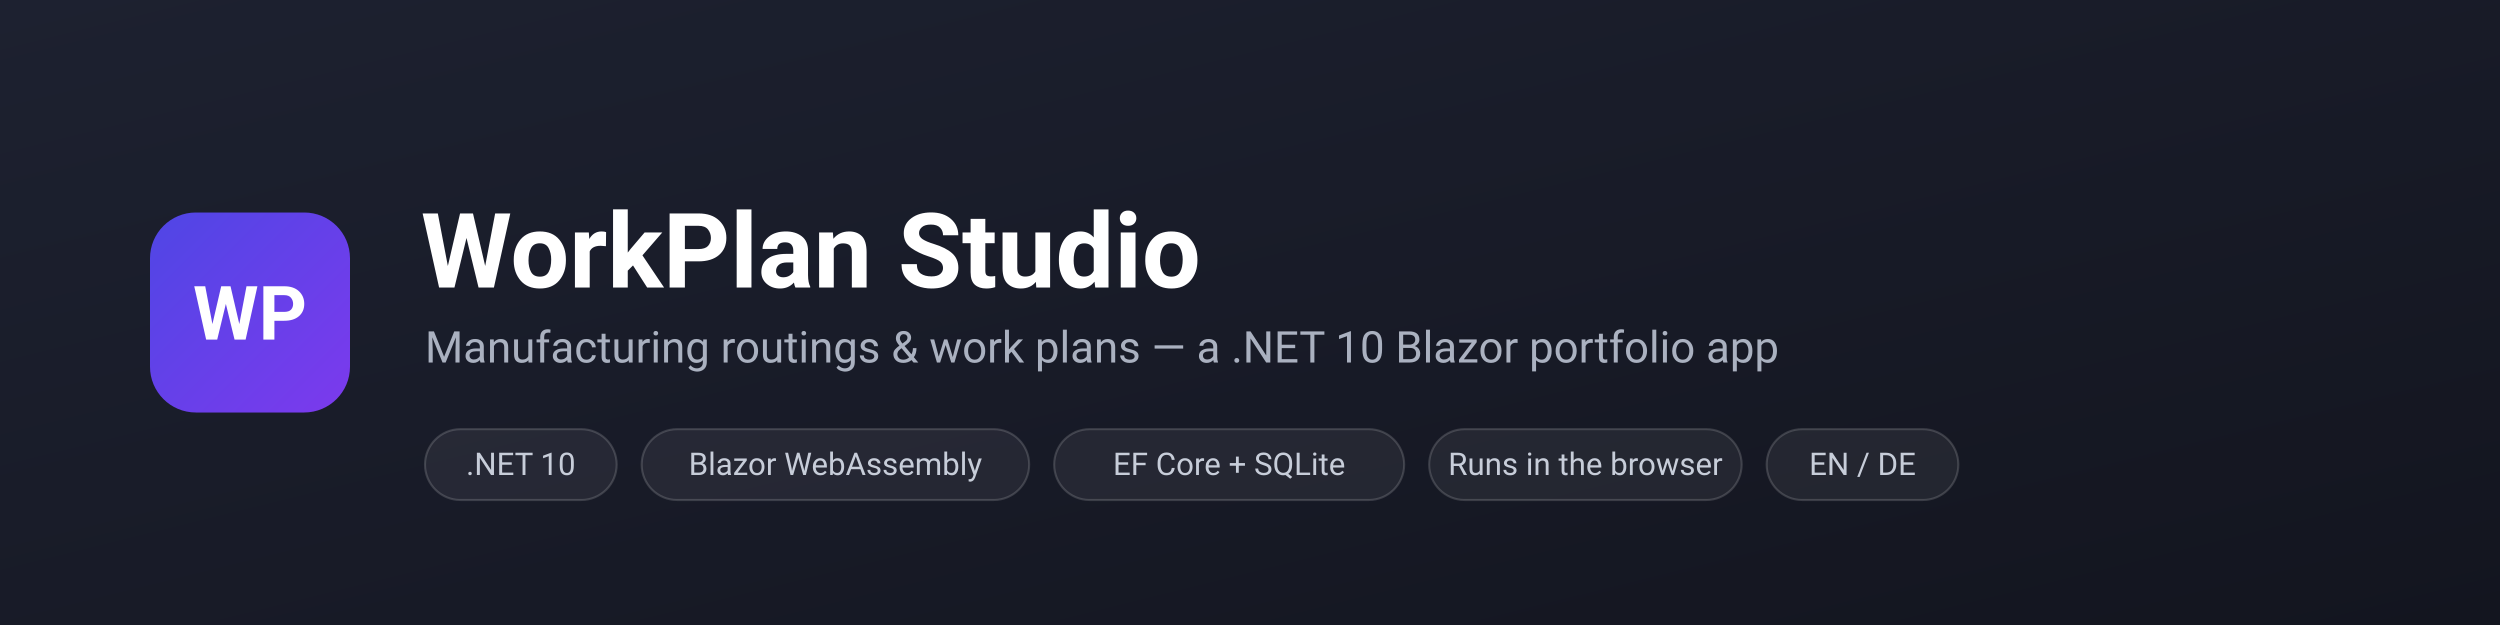
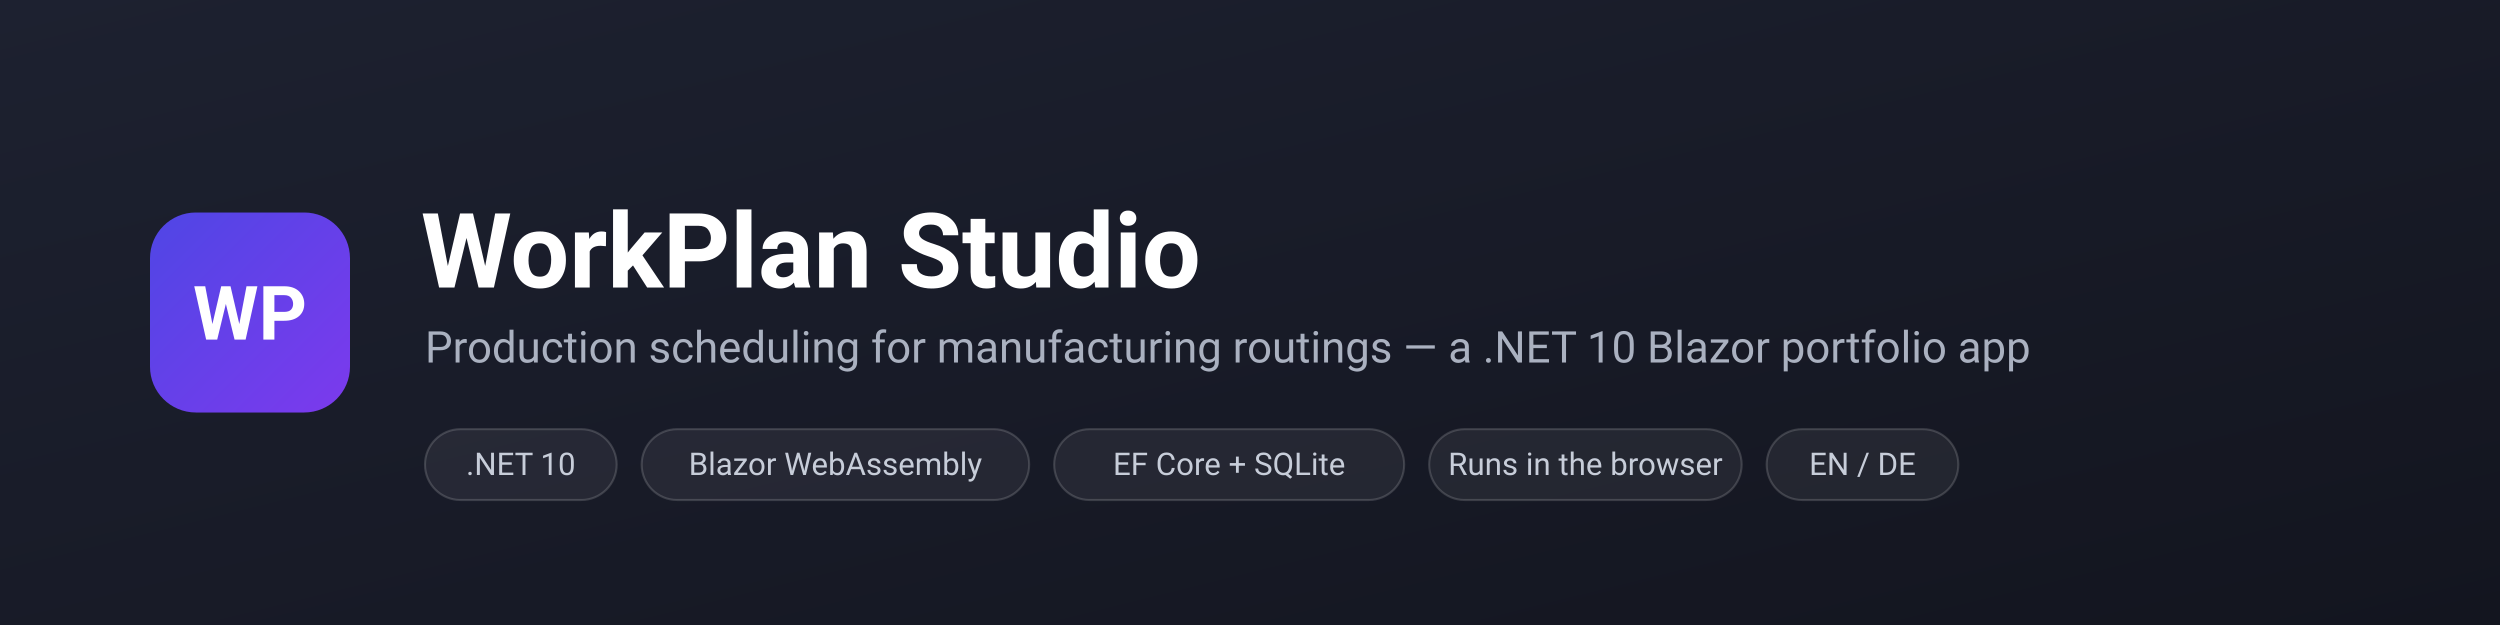
<svg xmlns="http://www.w3.org/2000/svg" width="1200" height="300" viewBox="0 0 1200 300" role="img" aria-label="WorkPlan Studio">
  <defs>
    <linearGradient id="bg" x1="0" y1="0" x2="1" y2="1">
      <stop offset="0" stop-color="#1d2130" />
      <stop offset="1" stop-color="#13151f" />
    </linearGradient>
    <linearGradient id="mark" x1="0" y1="0" x2="1" y2="1">
      <stop offset="0" stop-color="#4f46e5" />
      <stop offset="1" stop-color="#7c3aed" />
    </linearGradient>
    <style>
      text { font-family: "Segoe UI", system-ui, -apple-system, Roboto, Arial, sans-serif; }
    </style>
  </defs>
  <rect width="1200" height="300" fill="url(#bg)" />
  <rect x="72" y="102" width="96" height="96" rx="22" fill="url(#mark)" />
  <text x="120" y="163" font-size="36" font-weight="700" fill="#ffffff" text-anchor="middle">WP</text>
  <text x="202" y="138" font-size="50" font-weight="700" fill="#ffffff">WorkPlan Studio</text>
-   <text x="204" y="174" font-size="21" fill="#aab1c0">Manufacturing routings &amp; work plans — a .NET 10 Blazor portfolio app</text>
+   <text x="204" y="174" font-size="21" fill="#aab1c0">Production scheduling for manufacturing routings — a .NET 10 Blazor portfolio app</text>
  <g fill="rgba(255,255,255,0.06)" stroke="rgba(255,255,255,0.16)">
    <rect x="204" y="206" width="92" height="34" rx="17" />
    <rect x="308" y="206" width="186" height="34" rx="17" />
    <rect x="506" y="206" width="168" height="34" rx="17" />
    <rect x="686" y="206" width="150" height="34" rx="17" />
    <rect x="848" y="206" width="92" height="34" rx="17" />
  </g>
  <g font-size="15" fill="#c7cdd9" text-anchor="middle">
    <text x="250" y="228">.NET 10</text>
    <text x="401" y="228">Blazor WebAssembly</text>
    <text x="590" y="228">EF Core + SQLite</text>
    <text x="761" y="228">Runs in the browser</text>
    <text x="894" y="228">EN / DE</text>
  </g>
</svg>
